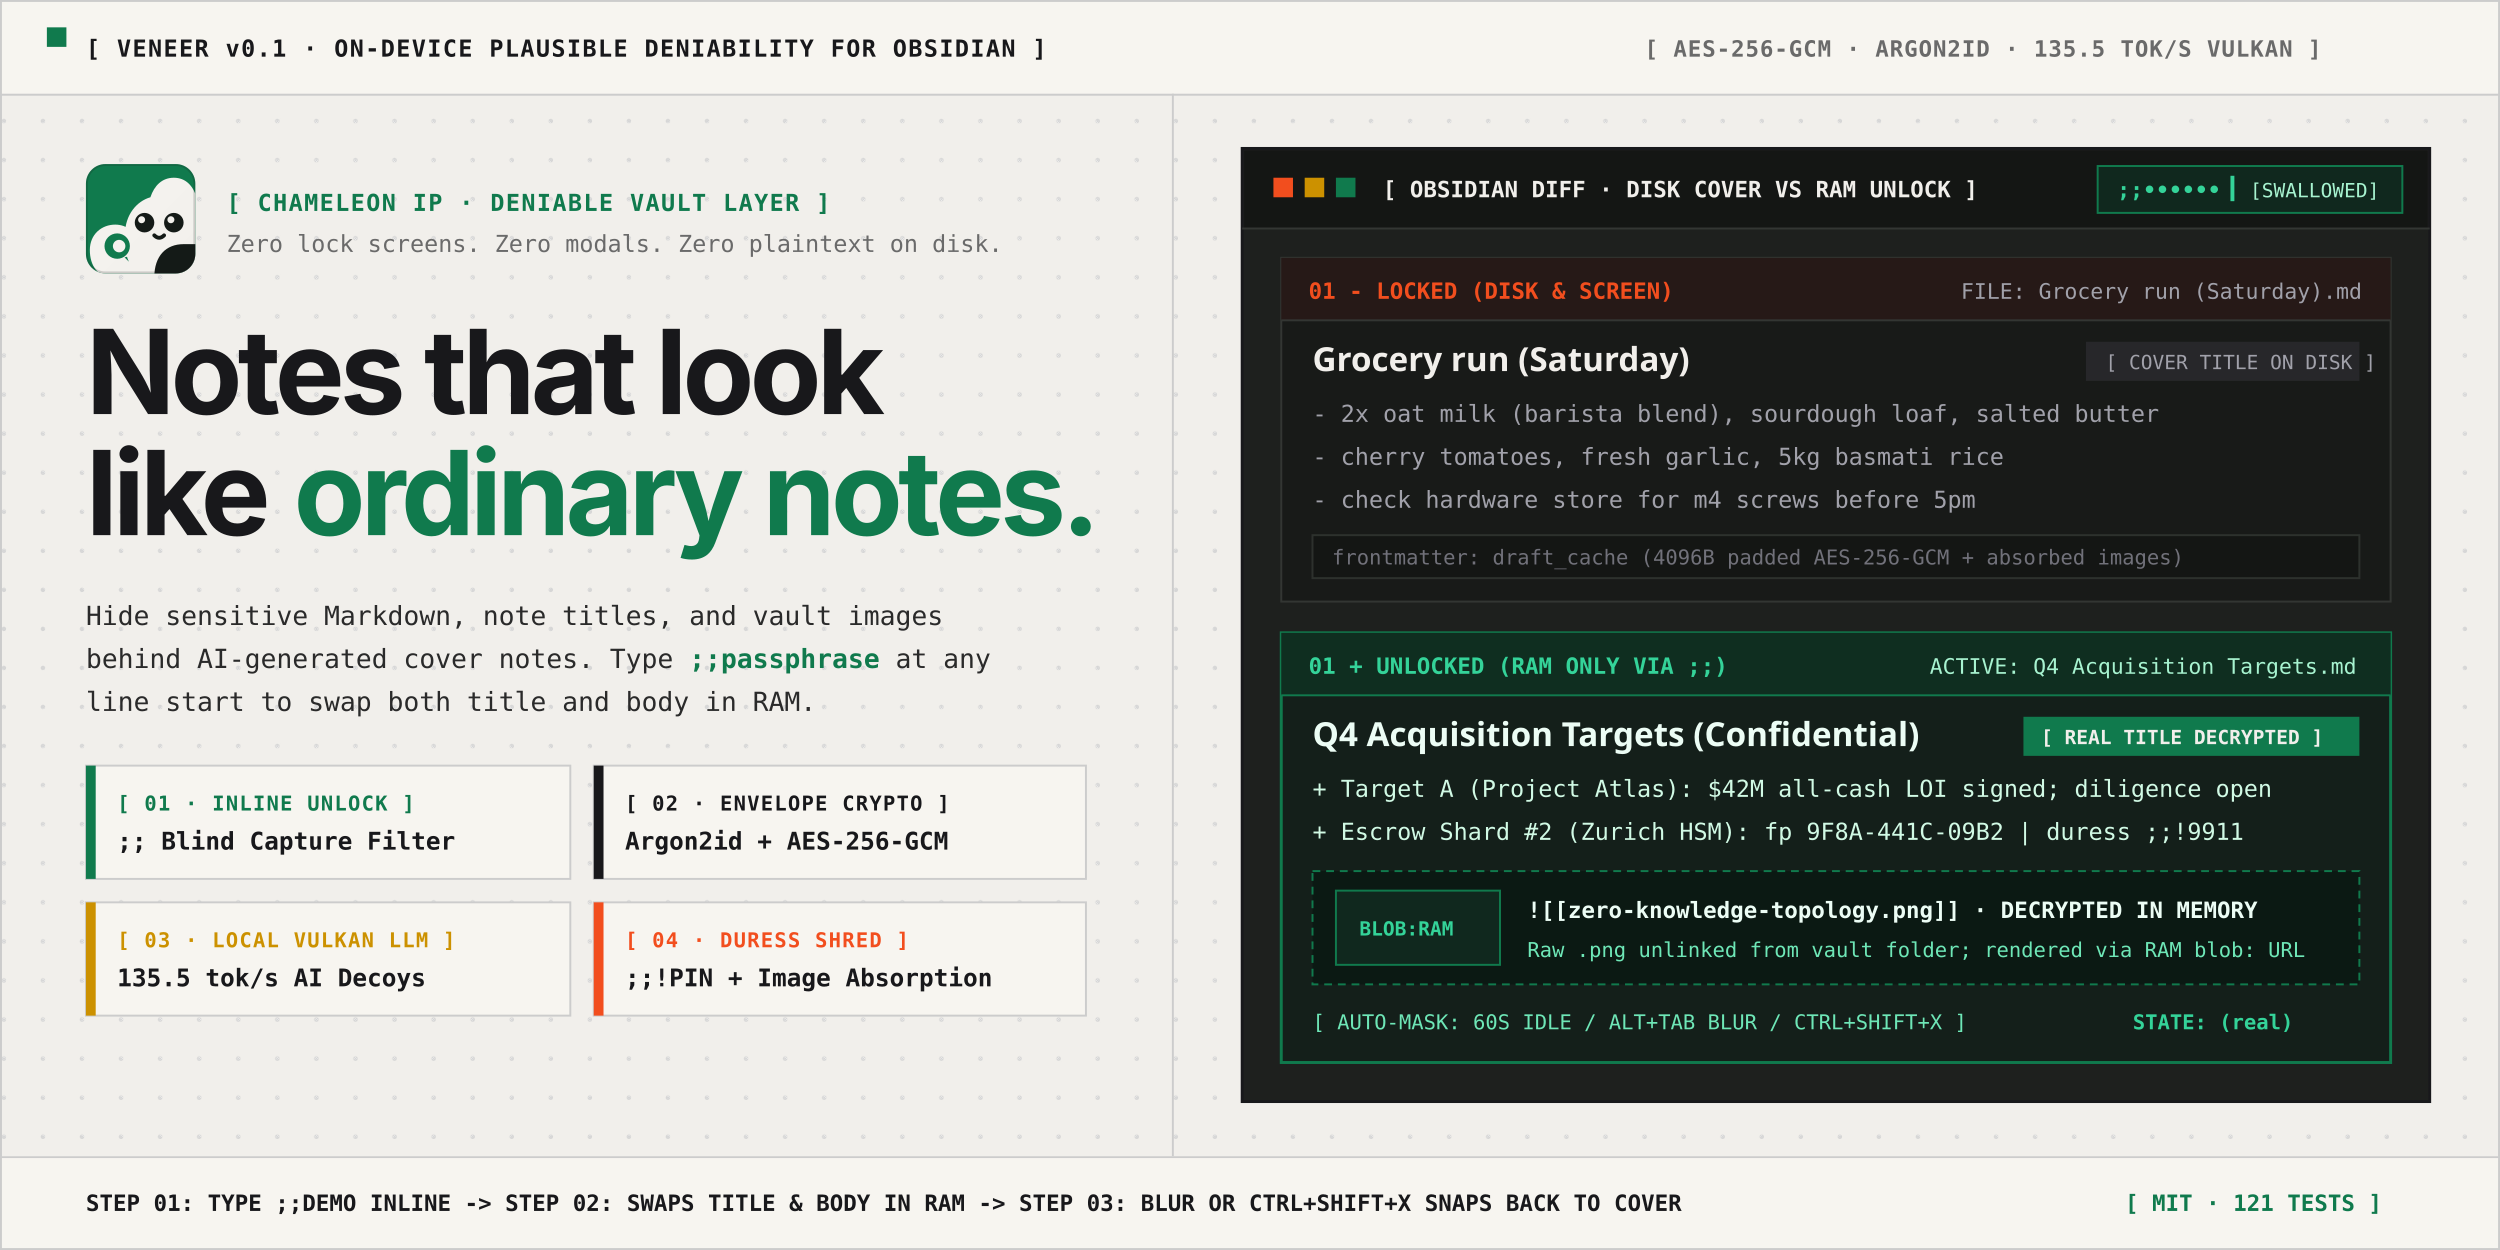
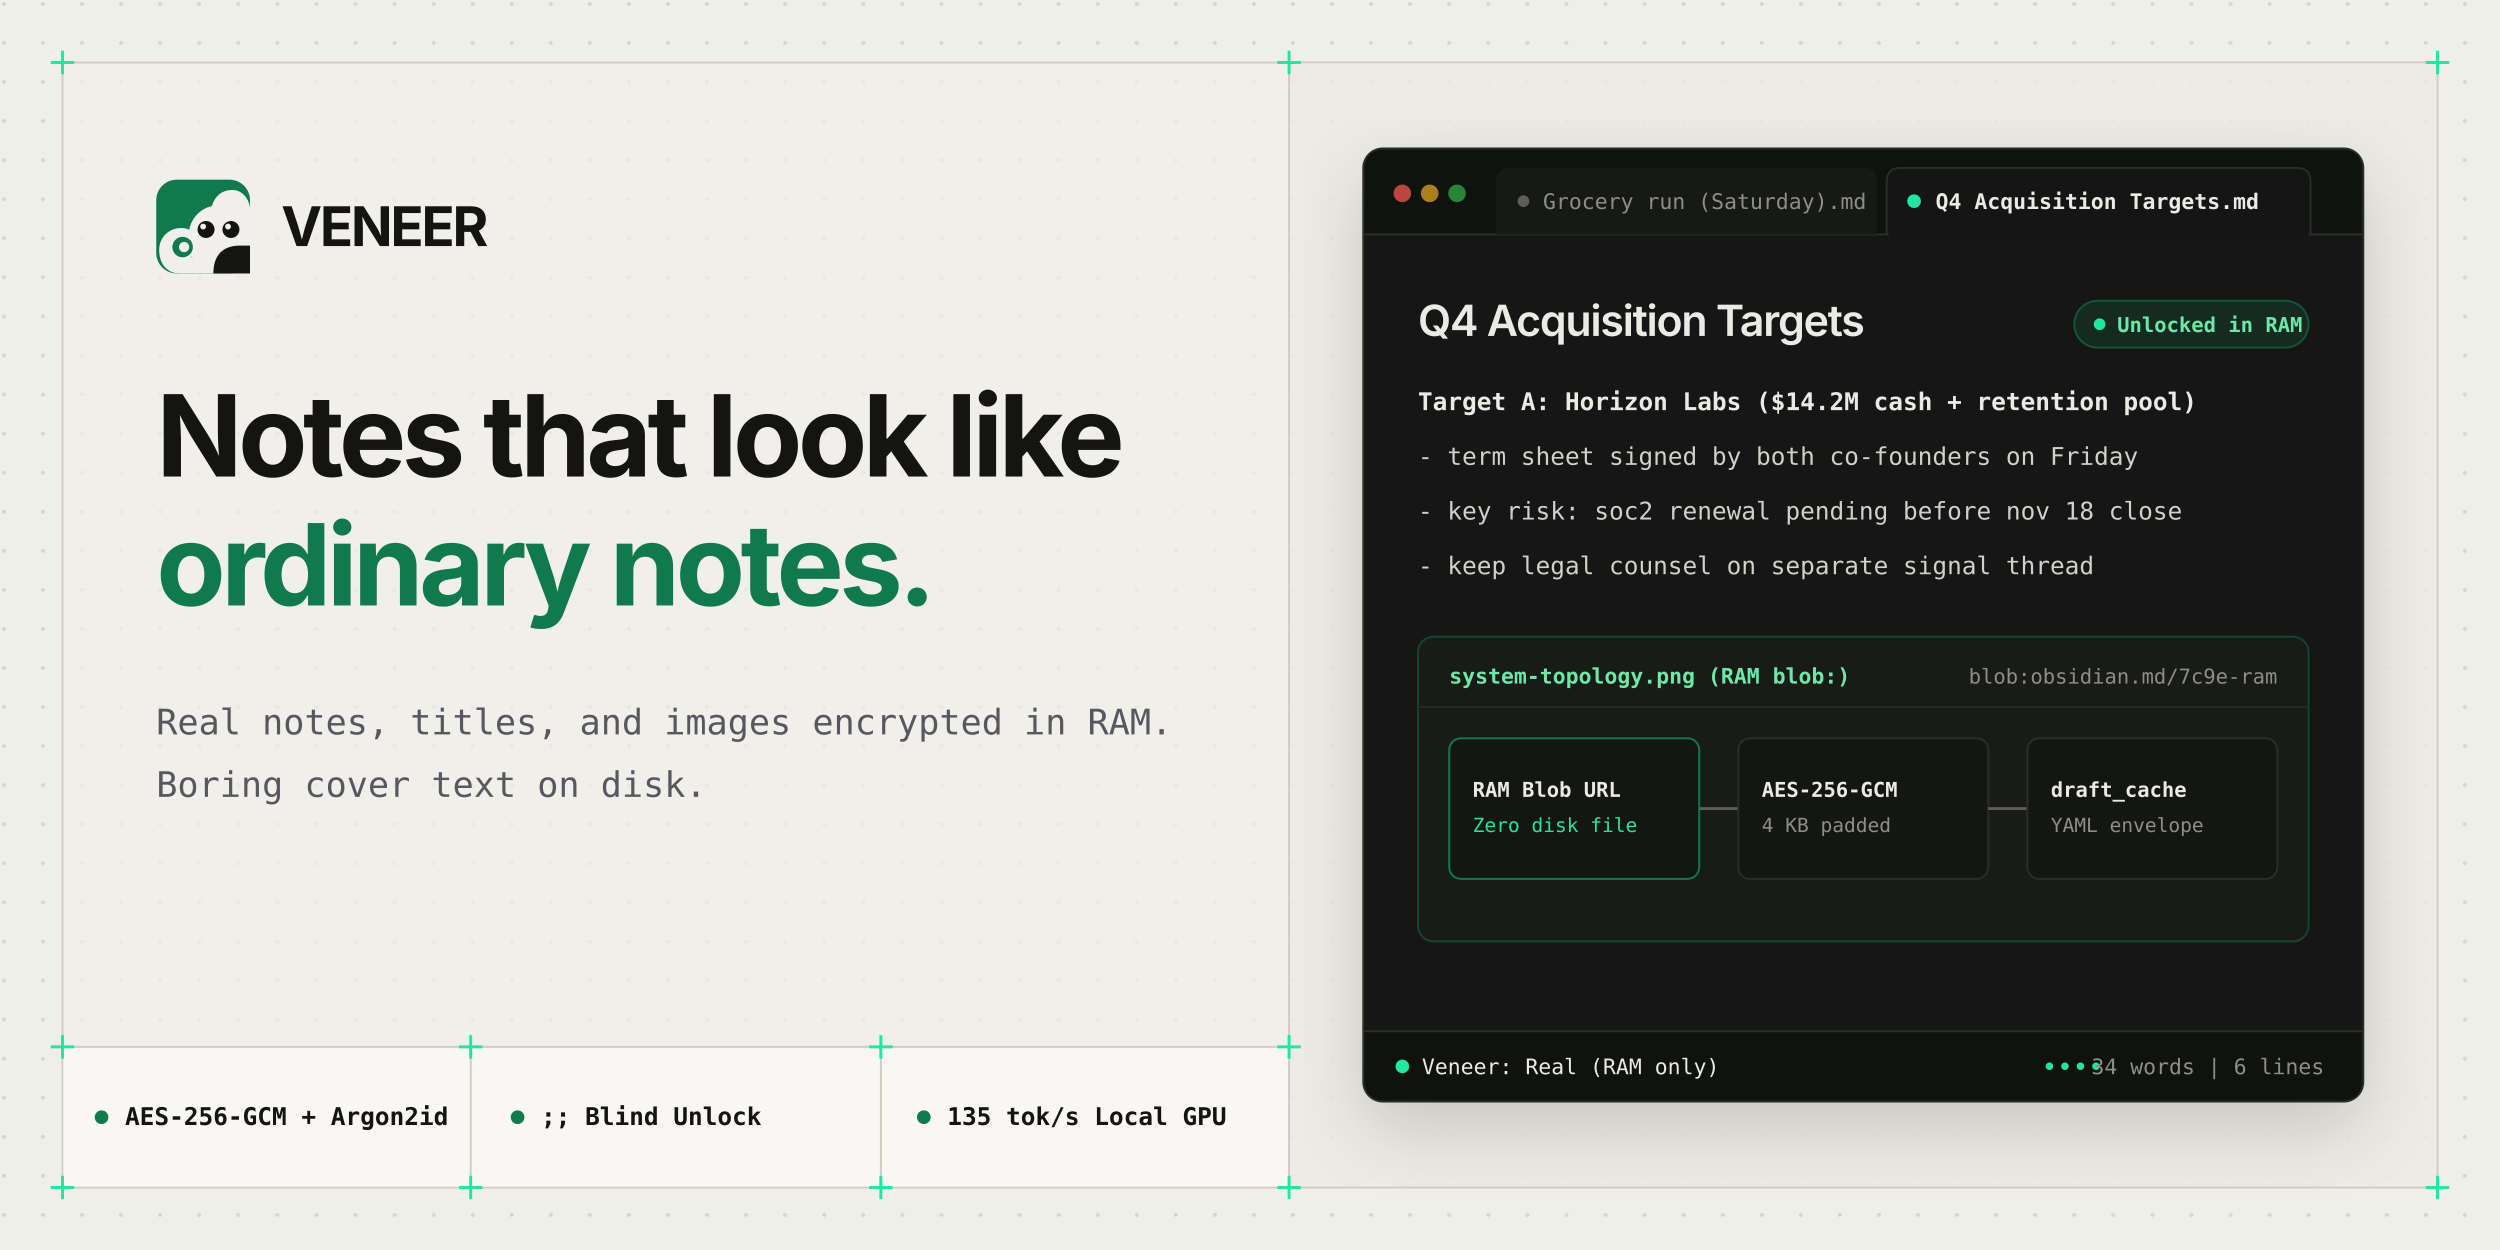
<svg xmlns="http://www.w3.org/2000/svg" viewBox="0 0 1280 640" width="1280" height="640" fill="none">
  <defs>
-     <pattern id="greptile-dots" width="20" height="20" patternUnits="userSpaceOnUse">
-       <circle cx="2" cy="2" r="1.15" fill="#D6D6D6" />
+     <pattern id="swiss-dots-banner" width="20" height="20" patternUnits="userSpaceOnUse">
+       <circle cx="2" cy="2" r="1" fill="#D5D3CA" />
    </pattern>
-     <linearGradient id="chameleon-cream" x1="0" y1="0" x2="64" y2="64" gradientUnits="userSpaceOnUse">
-       <stop offset="0%" stop-color="#F6F4F0" />
-       <stop offset="100%" stop-color="#F1EFEB" />
-     </linearGradient>
-     <clipPath id="chameleon-badge-clip">
-       <rect x="0" y="0" width="56" height="56" rx="10" />
-     </clipPath>
+     <filter id="obs-shadow" x="-6%" y="-6%" width="112%" height="116%">
+       <feDropShadow dx="0" dy="14" stdDeviation="18" flood-color="#141413" flood-opacity="0.16" />
+     </filter>
+     <g id="reg-cross-banner">
+       <line x1="-6" y1="0" x2="6" y2="0" stroke="#20E6A1" stroke-width="1.5" />
+       <line x1="0" y1="-6" x2="0" y2="6" stroke="#20E6A1" stroke-width="1.5" />
+     </g>
  </defs>
-   <rect width="1280" height="640" fill="#F1EFEB" />
-   <rect width="1280" height="640" fill="url(#greptile-dots)" />
-   <rect x="0.5" y="0.5" width="1279" height="639" stroke="#CCCCCC" stroke-width="1" />
-   <rect x="1" y="1" width="1278" height="47" fill="#F7F5F0" />
-   <line x1="0" y1="48.5" x2="1280" y2="48.5" stroke="#CCCCCC" stroke-width="1" />
-   <line x1="600.5" y1="48" x2="600.5" y2="592" stroke="#CCCCCC" stroke-width="1" />
-   <line x1="0" y1="592.5" x2="1280" y2="592.5" stroke="#CCCCCC" stroke-width="1" />
-   <rect x="24" y="14" width="10" height="10" fill="#107A4D" />
-   <text x="44" y="29" fill="#18181B" font-family="'Space Mono', 'JetBrains Mono', ui-monospace, SFMono-Regular, Menlo, Consolas, monospace" font-size="12" font-weight="700" letter-spacing="0.06em">[ VENEER v0.1 · ON-DEVICE PLAUSIBLE DENIABILITY FOR OBSIDIAN ]</text>
-   <text x="842" y="29" fill="#6A6A6A" font-family="'Space Mono', 'JetBrains Mono', ui-monospace, SFMono-Regular, Menlo, Consolas, monospace" font-size="11.5" font-weight="700" letter-spacing="0.04em">[ AES-256-GCM · ARGON2ID · 135.5 TOK/S VULKAN ]</text>
-   <g transform="translate(44, 84)">
-     <g transform="translate(0, 0)">
-       <g clip-path="url(#chameleon-badge-clip)">
-         <rect x="0" y="0" width="56" height="56" fill="#107A4D" />
-         <path d="M 58 58 L 14 58 C 6 58, 2 52, 2 44 C 2 36, 8 31, 15 31 C 21 31, 26 35, 26 41 C 26 45, 22 48, 18 48 C 14 48, 12 45, 12 42 C 12 39, 14 37, 17 37 C 19 37, 20 39, 20 41 C 20 43, 18 44, 16 44 L 22 50 C 20 46, 20 41, 20 36 C 20 26, 26 19, 33 17 C 35 11, 39 7, 45 7 C 51 7, 55 11, 57 18 L 58 22 Z" fill="url(#chameleon-cream)" />
-         <circle cx="16" cy="42" r="6.5" fill="#107A4D" />
-         <circle cx="17" cy="42" r="3.2" fill="url(#chameleon-cream)" />
-         <path d="M 35 58 C 35 47, 41 41, 50 41 L 58 41 L 58 58 Z" fill="#141A17" />
-         <circle cx="30" cy="30" r="5" fill="#141A17" />
-         <circle cx="28.5" cy="28.5" r="1.8" fill="#F1EFEB" />
-         <circle cx="45" cy="30" r="5" fill="#141A17" />
-         <circle cx="43.5" cy="28.5" r="1.8" fill="#F1EFEB" />
-         <path d="M 35 36.5 Q 37.5 39 40 36.5" stroke="#141A17" stroke-width="2" stroke-linecap="round" fill="none" />
-       </g>
-       <rect x="0.5" y="0.5" width="55" height="55" rx="9.5" stroke="#18181B" stroke-opacity="0.18" stroke-width="1" />
-       <text x="72" y="24" fill="#107A4D" font-family="'Space Mono', 'JetBrains Mono', ui-monospace, SFMono-Regular, Menlo, Consolas, monospace" font-size="12" font-weight="700" letter-spacing="0.06em">[ CHAMELEON IP · DENIABLE VAULT LAYER ]</text>
-       <text x="72" y="45" fill="#6A6A6A" font-family="'Space Mono', 'JetBrains Mono', ui-monospace, SFMono-Regular, Menlo, Consolas, monospace" font-size="12">Zero lock screens. Zero modals. Zero plaintext on disk.</text>
+   <rect width="1280" height="640" fill="#EFEFEA" />
+   <rect width="1280" height="640" fill="url(#swiss-dots-banner)" />
+   <rect x="32" y="32" width="1216" height="576" fill="#F1EFEB" fill-opacity="0.72" stroke="#CFCBC2" stroke-width="1" />
+   <rect x="660" y="32.5" width="587.5" height="575" fill="#EAE7DF" fill-opacity="0.45" />
+   <rect x="32.5" y="536" width="627.5" height="71.5" fill="#F8F7F3" />
+   <line x1="660" y1="32" x2="660" y2="608" stroke="#CFCBC2" stroke-width="1" />
+   <line x1="32" y1="536" x2="660" y2="536" stroke="#CFCBC2" stroke-width="1" />
+   <line x1="241" y1="536" x2="241" y2="608" stroke="#CFCBC2" stroke-width="1" />
+   <line x1="451" y1="536" x2="451" y2="608" stroke="#CFCBC2" stroke-width="1" />
+   <use href="#reg-cross-banner" x="32" y="32" />
+   <use href="#reg-cross-banner" x="660" y="32" />
+   <use href="#reg-cross-banner" x="1248" y="32" />
+   <use href="#reg-cross-banner" x="32" y="536" />
+   <use href="#reg-cross-banner" x="241" y="536" />
+   <use href="#reg-cross-banner" x="451" y="536" />
+   <use href="#reg-cross-banner" x="660" y="536" />
+   <use href="#reg-cross-banner" x="32" y="608" />
+   <use href="#reg-cross-banner" x="241" y="608" />
+   <use href="#reg-cross-banner" x="451" y="608" />
+   <use href="#reg-cross-banner" x="660" y="608" />
+   <use href="#reg-cross-banner" x="1248" y="608" />
+   <g transform="translate(80, 92)">
+     <svg width="48" height="48" viewBox="0 0 64 64" fill="none">
+       <rect width="64" height="64" rx="14" fill="#107A4D" />
+       <path d="M64 64H16C7 64 2 57 2 48C2 39 9 33 17 33C24 33 29 38 29 45C29 50 25 53 20 53C16 53 13 50 13 46C13 43 16 41 19 41L25 55C23 50 22 45 22 39C22 28 29 20 38 18C40 11 45 7 52 7C58 7 63 12 64 19V64Z" fill="#F1EFEB" />
+       <circle cx="18" cy="46" r="7" fill="#107A4D" />
+       <circle cx="19" cy="46" r="3.5" fill="#F1EFEB" />
+       <path d="M39 64C39 51 46 45 57 45H64V64H39Z" fill="#141413" />
+       <circle cx="34" cy="34" r="5.8" fill="#141413" />
+       <circle cx="32" cy="32" r="2" fill="#F1EFEB" />
+       <circle cx="51" cy="34" r="5.8" fill="#141413" />
+       <circle cx="49" cy="32" r="2" fill="#F1EFEB" />
+     </svg>
+     <text x="64" y="34" fill="#141413" font-family="'Geist', -apple-system, BlinkMacSystemFont, 'Segoe UI', sans-serif" font-size="28" font-weight="700" letter-spacing="-0.04em">VENEER</text>
+   </g>
+   <g transform="translate(80, 244)">
+     <text x="0" y="0" fill="#141413" font-family="'Geist', -apple-system, BlinkMacSystemFont, 'Segoe UI', sans-serif" font-size="58" font-weight="700" letter-spacing="-0.04em">Notes that look like</text>
+     <text x="0" y="66" fill="#107A4D" font-family="'Geist', -apple-system, BlinkMacSystemFont, 'Segoe UI', sans-serif" font-size="58" font-weight="700" letter-spacing="-0.04em">ordinary notes.</text>
+   </g>
+   <g transform="translate(80, 376)">
+     <text x="0" y="0" fill="#565860" font-family="'Geist Mono', ui-monospace, SFMono-Regular, Menlo, Consolas, monospace" font-size="18" font-weight="500">Real notes, titles, and images encrypted in RAM.</text>
+     <text x="0" y="32" fill="#565860" font-family="'Geist Mono', ui-monospace, SFMono-Regular, Menlo, Consolas, monospace" font-size="18" font-weight="500">Boring cover text on disk.</text>
+   </g>
+   <g font-family="'Geist Mono', ui-monospace, SFMono-Regular, Menlo, Consolas, monospace" font-size="12.5" font-weight="600" fill="#141413">
+     <circle cx="52" cy="572" r="3.5" fill="#107A4D" />
+     <text x="64" y="576">AES-256-GCM + Argon2id</text>
+     <circle cx="265" cy="572" r="3.5" fill="#107A4D" />
+     <text x="277" y="576">;; Blind Unlock</text>
+     <circle cx="473" cy="572" r="3.5" fill="#107A4D" />
+     <text x="485" y="576">135 tok/s Local GPU</text>
+   </g>
+   <g transform="translate(698, 76)">
+     <rect width="512" height="488" rx="10" fill="#141514" stroke="#2A2D2A" stroke-width="1" filter="url(#obs-shadow)" />
+     <path d="M 1 10 Q 1 1 10 1 L 502 1 Q 511 1 511 10 L 511 44 L 1 44 Z" fill="#101210" />
+     <line x1="0" y1="44" x2="512" y2="44" stroke="#2A2D2A" stroke-width="1" />
+     <circle cx="20" cy="23" r="4.5" fill="#E5534B" fill-opacity="0.8" />
+     <circle cx="34" cy="23" r="4.5" fill="#D29922" fill-opacity="0.8" />
+     <circle cx="48" cy="23" r="4.5" fill="#2EA043" fill-opacity="0.8" />
+     <g transform="translate(68, 10)">
+       <path d="M 0 34 L 0 7 Q 0 0 7 0 L 188 0 Q 195 0 195 7 L 195 34 Z" fill="#171917" />
+       <circle cx="14" cy="17" r="3" fill="#5E5D58" />
+       <text x="24" y="21" fill="#8E8D86" font-family="'Geist Mono', ui-monospace, SFMono-Regular, Menlo, Consolas, monospace" font-size="11">Grocery run (Saturday).md</text>
    </g>
-     <text x="0" y="128" fill="#18181B" font-family="'Space Grotesk', 'Syne', system-ui, -apple-system, 'Segoe UI', sans-serif" font-size="60" font-weight="700" letter-spacing="-0.04em">Notes that look</text>
-     <text x="0" y="190" fill="#18181B" font-family="'Space Grotesk', 'Syne', system-ui, -apple-system, 'Segoe UI', sans-serif" font-size="60" font-weight="700" letter-spacing="-0.04em">like <tspan fill="#107A4D">ordinary notes.</tspan>
-     </text>
-     <text x="0" y="236" fill="#2A2A2A" font-family="'Space Mono', 'JetBrains Mono', ui-monospace, SFMono-Regular, Menlo, Consolas, monospace" font-size="13.5">
-       <tspan x="0" dy="0">Hide sensitive Markdown, note titles, and vault images</tspan>
-       <tspan x="0" dy="22">behind AI-generated cover notes. Type </tspan>
-       <tspan fill="#107A4D" font-weight="700">;;passphrase</tspan>
-       <tspan> at any</tspan>
-       <tspan x="0" dy="22">line start to swap both title and body in RAM.</tspan>
-     </text>
-     <g transform="translate(0, 308)">
-       <g transform="translate(0, 0)">
-         <rect width="248" height="58" fill="#F7F5F0" stroke="#CCCCCC" stroke-width="1" />
-         <rect x="0" y="0" width="5" height="58" fill="#107A4D" />
-         <text x="16" y="23" fill="#107A4D" font-family="'Space Mono', 'JetBrains Mono', ui-monospace, monospace" font-size="10.5" font-weight="700" letter-spacing="0.06em">[ 01 · INLINE UNLOCK ]</text>
-         <text x="16" y="43" fill="#18181B" font-family="'Space Mono', 'JetBrains Mono', ui-monospace, monospace" font-size="12.5" font-weight="700">;; Blind Capture Filter</text>
-       </g>
-       <g transform="translate(260, 0)">
-         <rect width="252" height="58" fill="#F7F5F0" stroke="#CCCCCC" stroke-width="1" />
-         <rect x="0" y="0" width="5" height="58" fill="#18181B" />
-         <text x="16" y="23" fill="#18181B" font-family="'Space Mono', 'JetBrains Mono', ui-monospace, monospace" font-size="10.5" font-weight="700" letter-spacing="0.06em">[ 02 · ENVELOPE CRYPTO ]</text>
-         <text x="16" y="43" fill="#18181B" font-family="'Space Mono', 'JetBrains Mono', ui-monospace, monospace" font-size="12.5" font-weight="700">Argon2id + AES-256-GCM</text>
-       </g>
-       <g transform="translate(0, 70)">
-         <rect width="248" height="58" fill="#F7F5F0" stroke="#CCCCCC" stroke-width="1" />
-         <rect x="0" y="0" width="5" height="58" fill="#CC9100" />
-         <text x="16" y="23" fill="#CC9100" font-family="'Space Mono', 'JetBrains Mono', ui-monospace, monospace" font-size="10.5" font-weight="700" letter-spacing="0.06em">[ 03 · LOCAL VULKAN LLM ]</text>
-         <text x="16" y="43" fill="#18181B" font-family="'Space Mono', 'JetBrains Mono', ui-monospace, monospace" font-size="12.5" font-weight="700">135.5 tok/s AI Decoys</text>
-       </g>
-       <g transform="translate(260, 70)">
-         <rect width="252" height="58" fill="#F7F5F0" stroke="#CCCCCC" stroke-width="1" />
-         <rect x="0" y="0" width="5" height="58" fill="#F24E1E" />
-         <text x="16" y="23" fill="#F24E1E" font-family="'Space Mono', 'JetBrains Mono', ui-monospace, monospace" font-size="10.5" font-weight="700" letter-spacing="0.06em">[ 04 · DURESS SHRED ]</text>
-         <text x="16" y="43" fill="#18181B" font-family="'Space Mono', 'JetBrains Mono', ui-monospace, monospace" font-size="12.5" font-weight="700">;;!PIN + Image Absorption</text>
+     <g transform="translate(268, 10)">
+       <path d="M 0 34 L 0 7 Q 0 0 7 0 L 210 0 Q 217 0 217 7 L 217 34 Z" fill="#141514" stroke="#2A2D2A" stroke-width="1" />
+       <line x1="1" y1="34" x2="216" y2="34" stroke="#141514" stroke-width="2" />
+       <circle cx="14" cy="17" r="3.5" fill="#20E6A1" />
+       <text x="25" y="21" fill="#ECEAE4" font-family="'Geist Mono', ui-monospace, SFMono-Regular, Menlo, Consolas, monospace" font-size="11" font-weight="600">Q4 Acquisition Targets.md</text>
+     </g>
+     <g transform="translate(28, 78)">
+       <text x="0" y="18" fill="#ECEAE4" font-family="'Geist', -apple-system, BlinkMacSystemFont, 'Segoe UI', sans-serif" font-size="22" font-weight="600" letter-spacing="-0.03em">Q4 Acquisition Targets</text>
+       <rect x="336" y="0" width="120" height="24" rx="12" fill="#107A4D" fill-opacity="0.2" stroke="#107A4D" stroke-opacity="0.6" stroke-width="1" />
+       <circle cx="349" cy="12" r="3" fill="#20E6A1" />
+       <text x="358" y="16" fill="#6CE9A6" font-family="'Geist Mono', ui-monospace, SFMono-Regular, Menlo, Consolas, monospace" font-size="10.5" font-weight="600">Unlocked in RAM</text>
+     </g>
+     <g transform="translate(28, 134)" font-family="'Geist Mono', ui-monospace, SFMono-Regular, Menlo, Consolas, monospace" font-size="12.5" fill="#D2D0C8">
+       <text x="0" y="0" fill="#ECEAE4" font-weight="600">Target A: Horizon Labs ($14.2M cash + retention pool)</text>
+       <text x="0" y="28">- term sheet signed by both co-founders on Friday</text>
+       <text x="0" y="56">- key risk: soc2 renewal pending before nov 18 close</text>
+       <text x="0" y="84">- keep legal counsel on separate signal thread</text>
+     </g>
+     <g transform="translate(28, 250)">
+       <rect width="456" height="156" rx="8" fill="#181B18" stroke="#107A4D" stroke-opacity="0.45" stroke-width="1" />
+       <text x="16" y="24" fill="#6CE9A6" font-family="'Geist Mono', ui-monospace, SFMono-Regular, Menlo, Consolas, monospace" font-size="11" font-weight="600">system-topology.png (RAM blob:)</text>
+       <text x="440" y="24" text-anchor="end" fill="#8E8D86" font-family="'Geist Mono', ui-monospace, SFMono-Regular, Menlo, Consolas, monospace" font-size="10.5">blob:obsidian.md/7c9e-ram</text>
+       <line x1="0" y1="36" x2="456" y2="36" stroke="#262A26" stroke-width="1" />
+       <g transform="translate(16, 52)">
+         <rect x="0" y="0" width="128" height="72" rx="6" fill="#141614" stroke="#107A4D" stroke-width="1" />
+         <text x="12" y="30" fill="#ECEAE4" font-family="'Geist Mono', ui-monospace, monospace" font-size="10.5" font-weight="600">RAM Blob URL</text>
+         <text x="12" y="48" fill="#20E6A1" font-family="'Geist Mono', ui-monospace, monospace" font-size="10">Zero disk file</text>
+         <line x1="128" y1="36" x2="148" y2="36" stroke="#5E5D58" stroke-width="1.5" />
+         <rect x="148" y="0" width="128" height="72" rx="6" fill="#141614" stroke="#2A2D2A" stroke-width="1" />
+         <text x="160" y="30" fill="#ECEAE4" font-family="'Geist Mono', ui-monospace, monospace" font-size="10.5" font-weight="600">AES-256-GCM</text>
+         <text x="160" y="48" fill="#8E8D86" font-family="'Geist Mono', ui-monospace, monospace" font-size="10">4 KB padded</text>
+         <line x1="276" y1="36" x2="296" y2="36" stroke="#5E5D58" stroke-width="1.5" />
+         <rect x="296" y="0" width="128" height="72" rx="6" fill="#141614" stroke="#2A2D2A" stroke-width="1" />
+         <text x="308" y="30" fill="#ECEAE4" font-family="'Geist Mono', ui-monospace, monospace" font-size="10.5" font-weight="600">draft_cache</text>
+         <text x="308" y="48" fill="#8E8D86" font-family="'Geist Mono', ui-monospace, monospace" font-size="10">YAML envelope</text>
      </g>
    </g>
+     <path d="M 1 452 L 511 452 L 511 478 Q 511 487 502 487 L 10 487 Q 1 487 1 478 Z" fill="#101210" />
+     <line x1="0" y1="452" x2="512" y2="452" stroke="#2A2D2A" stroke-width="1" />
+     <circle cx="20" cy="470" r="3.5" fill="#20E6A1" />
+     <text x="30" y="474" fill="#ECEAE4" font-family="'Geist Mono', ui-monospace, SFMono-Regular, Menlo, Consolas, monospace" font-size="11" font-weight="500">Veneer: Real (RAM only)</text>
+     <text x="348" y="474" fill="#20E6A1" font-family="'Geist Mono', ui-monospace, SFMono-Regular, Menlo, Consolas, monospace" font-size="11" font-weight="700" letter-spacing="0.12em">••••</text>
+     <text x="492" y="474" text-anchor="end" fill="#8E8D86" font-family="'Geist Mono', ui-monospace, SFMono-Regular, Menlo, Consolas, monospace" font-size="11">34 words | 6 lines</text>
  </g>
-   <g transform="translate(636, 76)">
-     <rect width="608" height="488" fill="#1E201E" stroke="#18181B" stroke-width="1.5" />
-     <rect x="1" y="1" width="606" height="40" fill="#141614" />
-     <line x1="0" y1="41" x2="608" y2="41" stroke="#333633" stroke-width="1" />
-     <rect x="16" y="15" width="10" height="10" fill="#F24E1E" />
-     <rect x="32" y="15" width="10" height="10" fill="#CC9100" />
-     <rect x="48" y="15" width="10" height="10" fill="#107A4D" />
-     <text x="72" y="25" fill="#F1EFEB" font-family="'Space Mono', 'JetBrains Mono', ui-monospace, monospace" font-size="11.5" font-weight="700">[ OBSIDIAN DIFF · DISK COVER VS RAM UNLOCK ]</text>
-     <rect x="438" y="9" width="156" height="24" fill="#10281E" stroke="#107A4D" stroke-width="1" />
-     <text x="448" y="25" fill="#34D399" font-family="'Space Mono', 'JetBrains Mono', ui-monospace, monospace" font-size="11" font-weight="700">;;••••••</text>
-     <rect x="506" y="14" width="2" height="13" fill="#34D399">
-       <animate attributeName="opacity" values="1;0.15;1" dur="1.1s" repeatCount="indefinite" />
-     </rect>
-     <text x="516" y="25" fill="#A7F3D0" font-family="'Space Mono', 'JetBrains Mono', ui-monospace, monospace" font-size="10">[SWALLOWED]</text>
-     <g transform="translate(20, 56)">
-       <rect width="568" height="176" fill="#181A18" stroke="#333633" stroke-width="1" />
-       <rect x="0" y="0" width="568" height="32" fill="#261917" />
-       <line x1="0" y1="32" x2="568" y2="32" stroke="#333633" stroke-width="1" />
-       <text x="14" y="21" fill="#F24E1E" font-family="'Space Mono', 'JetBrains Mono', ui-monospace, monospace" font-size="11.5" font-weight="700">01 - LOCKED (DISK &amp; SCREEN)</text>
-       <text x="348" y="21" fill="#A1A1AA" font-family="'Space Mono', 'JetBrains Mono', ui-monospace, monospace" font-size="11">FILE: Grocery run (Saturday).md</text>
-       <text x="16" y="58" fill="#F1EFEB" font-family="'Space Grotesk', system-ui, sans-serif" font-size="17" font-weight="700">Grocery run (Saturday)</text>
-       <rect x="412" y="43" width="140" height="20" fill="#27272A" />
-       <text x="422" y="57" fill="#A1A1AA" font-family="'Space Mono', 'JetBrains Mono', ui-monospace, monospace" font-size="10">[ COVER TITLE ON DISK ]</text>
-       <text x="16" y="84" fill="#A1A1AA" font-family="'Space Mono', 'JetBrains Mono', ui-monospace, monospace" font-size="12">- 2x oat milk (barista blend), sourdough loaf, salted butter</text>
-       <text x="16" y="106" fill="#A1A1AA" font-family="'Space Mono', 'JetBrains Mono', ui-monospace, monospace" font-size="12">- cherry tomatoes, fresh garlic, 5kg basmati rice</text>
-       <text x="16" y="128" fill="#A1A1AA" font-family="'Space Mono', 'JetBrains Mono', ui-monospace, monospace" font-size="12">- check hardware store for m4 screws before 5pm</text>
-       <rect x="16" y="142" width="536" height="22" fill="#141614" stroke="#2D312D" stroke-width="1" />
-       <text x="26" y="157" fill="#71717A" font-family="'Space Mono', 'JetBrains Mono', ui-monospace, monospace" font-size="10.5">frontmatter: draft_cache (4096B padded AES-256-GCM + absorbed images)</text>
-     </g>
-     <g transform="translate(20, 248)">
-       <rect width="568" height="220" fill="#141F1A" stroke="#107A4D" stroke-width="1.5" />
-       <rect x="0" y="0" width="568" height="32" fill="#0F2E20" />
-       <line x1="0" y1="32" x2="568" y2="32" stroke="#107A4D" stroke-width="1" />
-       <text x="14" y="21" fill="#34D399" font-family="'Space Mono', 'JetBrains Mono', ui-monospace, monospace" font-size="11.5" font-weight="700">01 + UNLOCKED (RAM ONLY VIA ;;)</text>
-       <text x="332" y="21" fill="#A7F3D0" font-family="'Space Mono', 'JetBrains Mono', ui-monospace, monospace" font-size="11">ACTIVE: Q4 Acquisition Targets.md</text>
-       <text x="16" y="58" fill="#ECFDF5" font-family="'Space Grotesk', system-ui, sans-serif" font-size="17" font-weight="700">Q4 Acquisition Targets (Confidential)</text>
-       <rect x="380" y="43" width="172" height="20" fill="#107A4D" />
-       <text x="389" y="57" fill="#F1EFEB" font-family="'Space Mono', 'JetBrains Mono', ui-monospace, monospace" font-size="10" font-weight="700">[ REAL TITLE DECRYPTED ]</text>
-       <text x="16" y="84" fill="#D1FAE5" font-family="'Space Mono', 'JetBrains Mono', ui-monospace, monospace" font-size="12">+ Target A (Project Atlas): $42M all-cash LOI signed; diligence open</text>
-       <text x="16" y="106" fill="#D1FAE5" font-family="'Space Mono', 'JetBrains Mono', ui-monospace, monospace" font-size="12">+ Escrow Shard #2 (Zurich HSM): fp 9F8A-441C-09B2  |  duress ;;!9911</text>
-       <rect x="16" y="122" width="536" height="58" fill="#0B1913" stroke="#107A4D" stroke-dasharray="4 3" stroke-width="1" />
-       <rect x="28" y="132" width="84" height="38" fill="#10281E" stroke="#107A4D" stroke-width="1" />
-       <text x="40" y="155" fill="#34D399" font-family="'Space Mono', 'JetBrains Mono', ui-monospace, monospace" font-size="10" font-weight="700">BLOB:RAM</text>
-       <text x="126" y="146" fill="#ECFDF5" font-family="'Space Mono', 'JetBrains Mono', ui-monospace, monospace" font-size="11.5" font-weight="700">![[zero-knowledge-topology.png]] · DECRYPTED IN MEMORY</text>
-       <text x="126" y="166" fill="#6EE7B7" font-family="'Space Mono', 'JetBrains Mono', ui-monospace, monospace" font-size="10.5">Raw .png unlinked from vault folder; rendered via RAM blob: URL</text>
-       <text x="16" y="203" fill="#6EE7B7" font-family="'Space Mono', 'JetBrains Mono', ui-monospace, monospace" font-size="10.5">[ AUTO-MASK: 60S IDLE / ALT+TAB BLUR / CTRL+SHIFT+X ]</text>
-       <text x="436" y="203" fill="#34D399" font-family="'Space Mono', 'JetBrains Mono', ui-monospace, monospace" font-size="10.5" font-weight="700">STATE: (real)</text>
-     </g>
-   </g>
-   <rect x="1" y="593" width="1278" height="46" fill="#F7F5F0" />
-   <text x="44" y="620" fill="#18181B" font-family="'Space Mono', 'JetBrains Mono', ui-monospace, monospace" font-size="11.5" font-weight="700">STEP 01: TYPE ;;DEMO INLINE   -&gt;   STEP 02: SWAPS TITLE &amp; BODY IN RAM   -&gt;   STEP 03: BLUR OR CTRL+SHIFT+X SNAPS BACK TO COVER</text>
-   <text x="1088" y="620" fill="#107A4D" font-family="'Space Mono', 'JetBrains Mono', ui-monospace, monospace" font-size="11.5" font-weight="700">[ MIT · 121 TESTS ]</text>
</svg>
